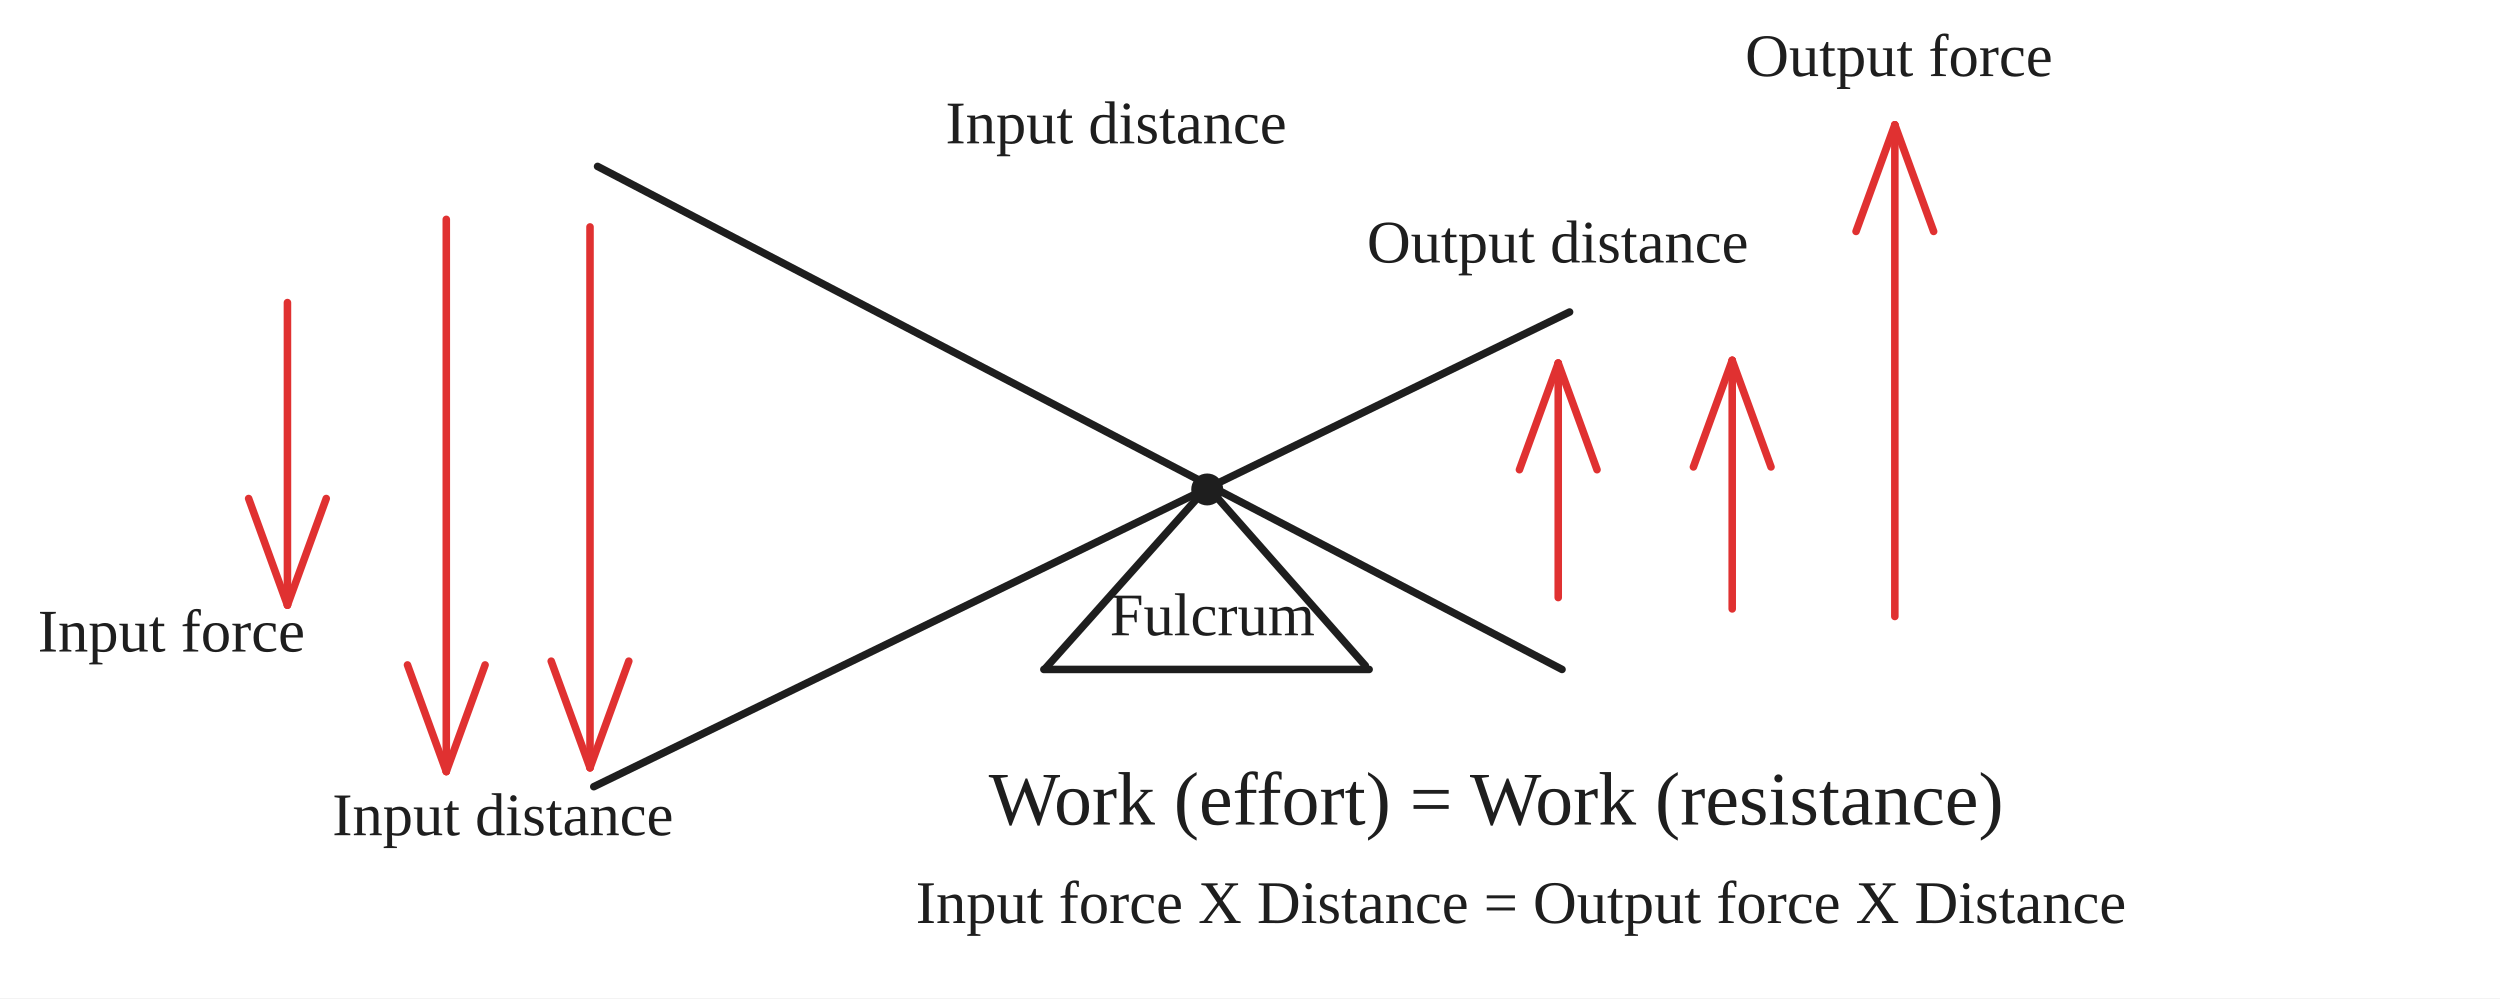
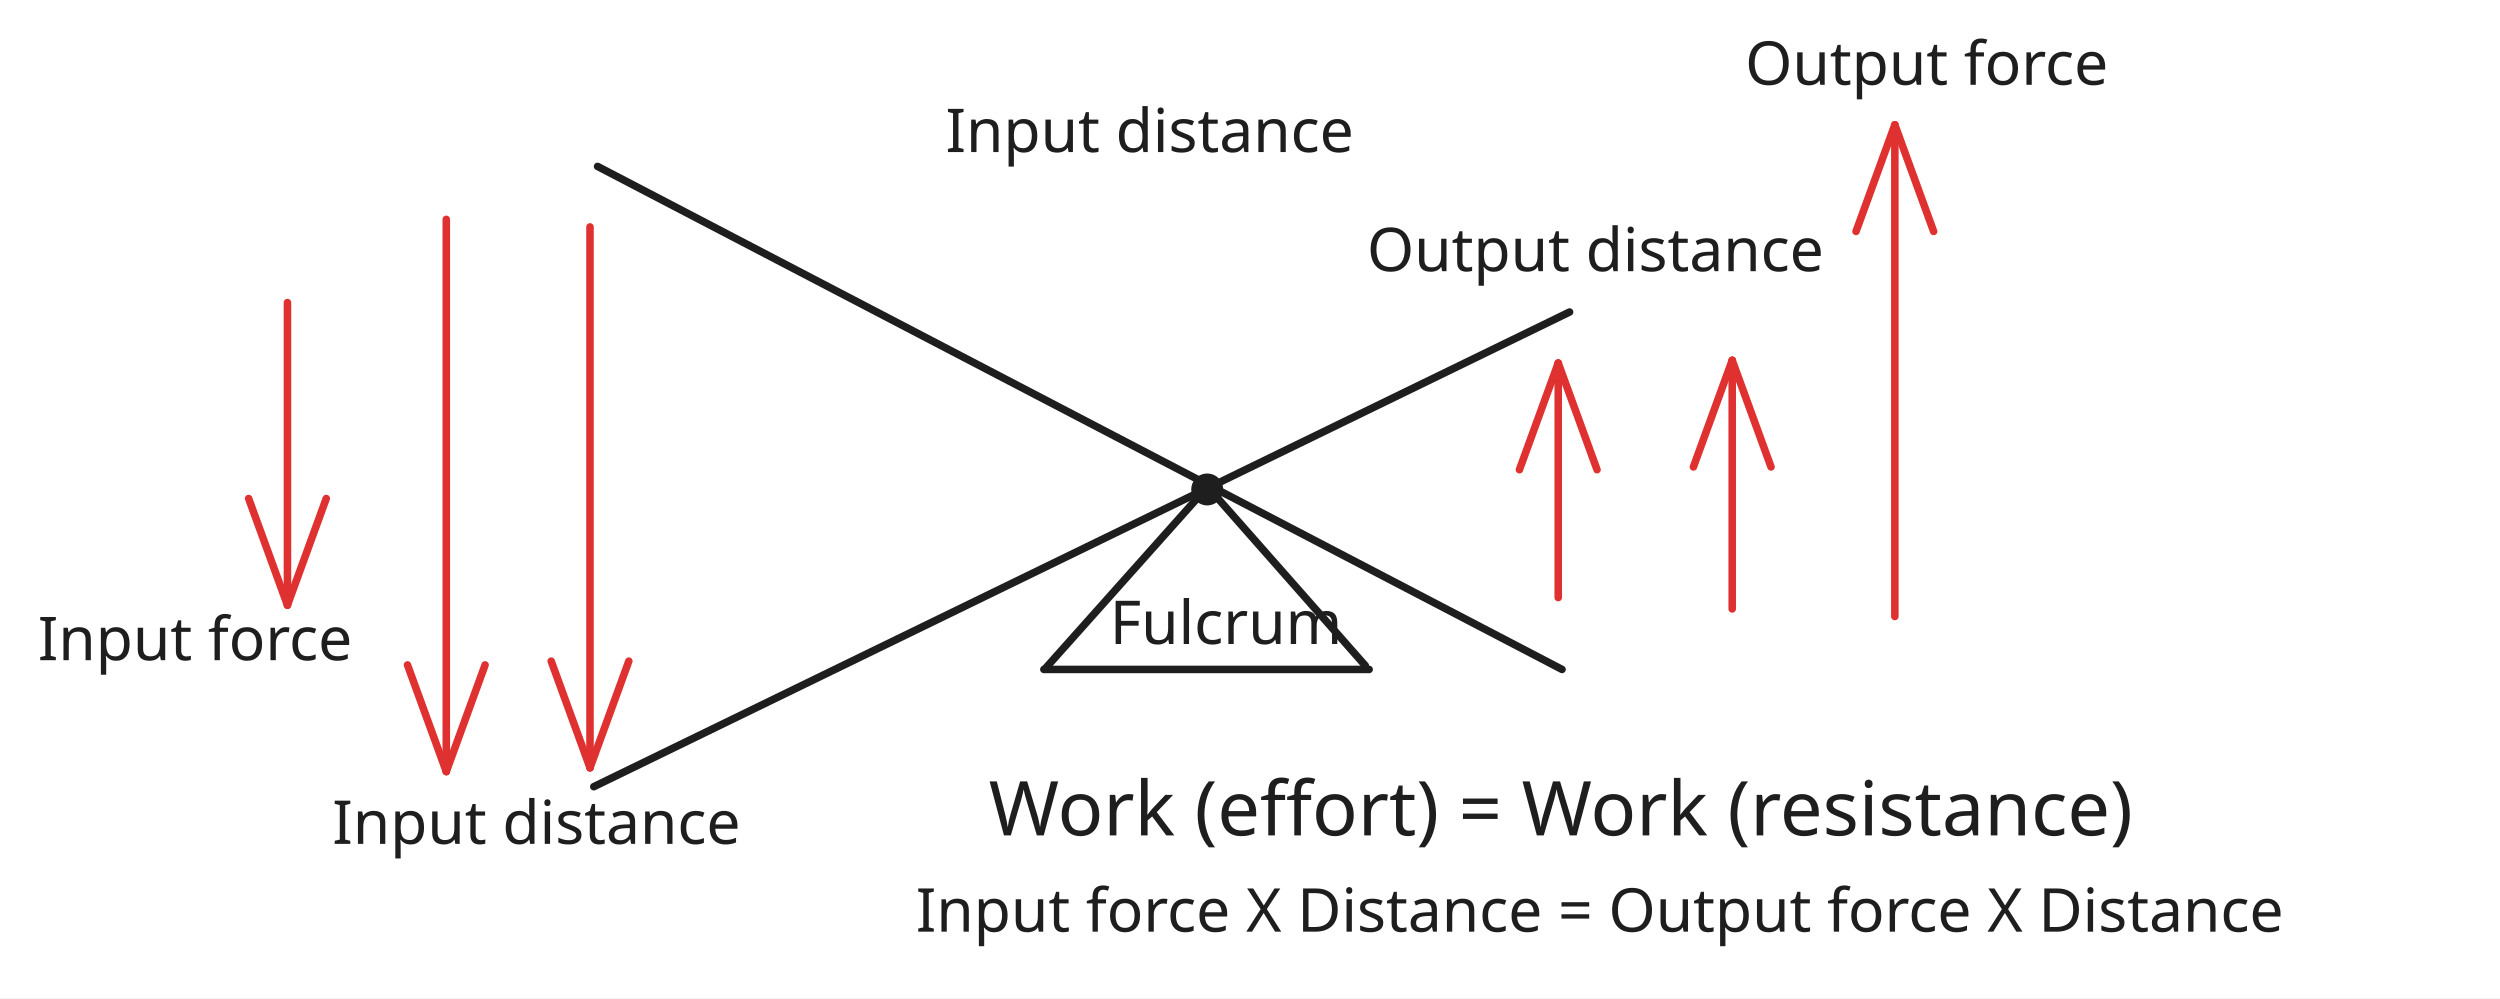
<svg xmlns="http://www.w3.org/2000/svg" version="1.1" viewBox="0 0 661.007 263.929" width="661.007" height="263.929">
  
-   eyJ2ZXJzaW9uIjoiMSIsImVuY29kaW5nIjoiYnN0cmluZyIsImNvbXByZXNzZWQiOnRydWUsImVuY29kZWQiOiJ4nO2caW/aylx1MDAxYcff91Og3DfnSMWdfTnS0VH2hOzQ0yxXR8hcdTAwMDFcdTAwMDMuxia2ycJRv/tcdTAwMWRcdTAwMWLCXGZmXHRJIHF660q0zFxmnvX3f57Z+u+nQmEtfug6a39cdTAwMTTWnPua7bn10L5b+5yE3zph5Fx1MDAwNr6KQun3KOiFtTRlK4670Vx1MDAxZl++dOyw7cRdz6451q1cdTAwMWL1bC+Ke3U3sGpB54tcdTAwMWI7neiv5PPY7jh/doNOPVx1MDAwZS2dSdGpu3FcdTAwMTBcdTAwMGXycjyn4/hxpN7+X/W9UPg3/TRKZ4dhMChYXHUwMDFhrFx1MDAwYkdRNvA48NNyMoaFhJLyUVx1MDAwMjfaUjnFTl3FNlRpXHUwMDFkXHUwMDFkk1x1MDAwNK1tt++qxc2tpnu1TkrFU3Dllu1cdTAwMWKdacP1vEr84KVcdTAwMDWKXHUwMDAyVVx1MDAwZlx1MDAxZFx1MDAxN8Vh0HbO3XrcemwxI3zWr8Kg12z5TpRUXHUwMDFjjEKDrl1z41x1MDAwN1x1MDAxNVx1MDAwNoFcdTAwMGW1/Wb6XHUwMDBlXHUwMDFkcq++YaN6yS9cdTAwMTCgmbw3XHUwMDAzTzWzyvs/XHUwMDBlwFx1MDAxMEOd+7VdazdVXHUwMDEx/PooTVx1MDAxY9p+1LVD1Vx1MDAxOTrd3bBWOueW4zZbsVxuXHUwMDEyOixy0naFXHUwMDAwUcFcdTAwMTCHulx1MDAxY0lcdTAwMWXd/Xrau//o1lxm1bjYT37i9zzPbFx1MDAxMr8+bJLHUaDHXHUwMDAxXHUwMDFhhvzQlUjSb1x1MDAxYuNH59Dr1u1BZ0OOJMSSXHUwMDAwgiBcdTAwMWXFe67fzmbvXHUwMDA1tfaU8Vx1MDAxMcV2XHUwMDE4b7h+3fWb2Z84fl3HXHUwMDE4RVx1MDAxZVx1MDAwZeq0imtcdTAwMDf9y+/OXHUwMDFl2NzsVL6fxL0qJr0tZ9TESXNcdTAwMDS1XjpcZixCXHUwMDA15lx1MDAxMFFApCSIXHUwMDExI1HT7iaNYEGCXHUwMDA05cNPXGLIRKt4dlx1MDAxNG9cdTAwMDadjlx1MDAxYqtcdTAwMDY4XHJcXD/Oljqt0XpCVcuxJ3pB1cmMy+LXTd6oaU1cdTAwMWX9r4JcdTAwMWUo6ZfRv//5/HRqYST/ZP49rNviwkBoNlBcdTAwMGJcdTAwMDMnXHUwMDEyXGKiR8JTwkBK0cX9+tfiVuUhYpvVSuXrxcZJzoVByjFhgFx1MDAwMmfyXqkwQMImlFx1MDAwMVFIhaBcdTAwMDDmUFx1MDAxOSCXkGh83lBcdTAwMTn2L1qn37YlXHRs+2jzovntqN7o16YpQ1FJXHUwMDAzV8VUTUgwwlx1MDAwMGA+qVxyzOKGODDGflx1MDAxZWlQQ2pZ2oDFLG2AXHUwMDAySs6JgHqQPiVcdTAwMGXB11x1MDAwN79/0qyxdrh5vn3esm/O8V2+xYHgca9cdTAwMDGKN/VcdTAwMWGgIb1DcZBcdTAwMWNTjJAhUr+04Vx1MDAxOdpcdTAwMDAsKFx1MDAwMFwikkvMXHUwMDA1ZIToXHUwMDBlXHUwMDFkSVx1MDAwM/+ZpVx1MDAwMS9LXHUwMDFh0ExpkFxcqOZFi3tccr3rYuX4yDu6ePi+XaOlms865SjfwsCkrl46nXhbr4FcdTAwMTk1XHUwMDFk6Fx1MDAwMuHKXHUwMDE3ZiSHsoBcdTAwMTElVPtYq5CF8Zd9VDiLXGbp9K+Dk8yEk1x1MDAwMlx1MDAwNJnqmcXpPGhcdTAwMTZvt1vr29f++d7ZXqPTq4P1Tr7p5Hjcp0eCZfJeLZ3U4lx1MDAxOChcdTAwMWZ+8Gn6XGZcdTAwMDNYXHUwMDExwFxmXHUwMDAxSXM49U/sXHUwMDFkelx1MDAxZiPu7p5CsVx1MDAxZfbDiFx1MDAxZmw0XHUwMDBlqqWad1x1MDAxMcxy8CWTXHUwMDE0XHUwMDBiIFx1MDAxMq9cdTAwMDNcdTAwMDPCjWRcdTAwMDMrXHUwMDBlqSVcdTAwMDWBiFxyPlx1MDAwNeQ/j1x1MDAxOS9OjLBlXHSHsUqWdfiBYIBjxPWgfUo5aNyhZ99KvHLMyt63q4veXHUwMDBlu8y7clxinddAOUQm79U6/HhynZBcbiAlYVBLWm7E4pdpLyxcYqzq2GdcIqpcdTAwMWHTmUao4WhmXHRVhp1xgqSW76c976urzr1ftfvt4/B6g5Xqm1x1MDAxZJRvQpmRXCIllJJM3ppQ6CR/Xk4oQVx1MDAxNuOJnWFSTVx1MDAwNSHSQ31ELOGWQEDhiYGaMFxurpdDXHUwMDFlbb1cdTAwMTSIYyy1sOZcdTAwMDZfXHUwMDA2XHUwMDA1MTyjj4bvWNxS2S3O7PjkmejyJZFNQDZQ215cdTAwMDCE4EIu7rVXjmWZROhwf79xXHSYqFx1MDAxZpL9XHUwMDA2yTfZNLNFh0E27+WRbVxm+1x1MDAxMcpTtuhcYmVYzatzyC6FXHUwMDFjSF3iX+w+PrpnM8lfxSabOaFGXHUwMDEwXHUwMDAySimBi7N5ebZLhVvtXHUwMDE2b5hAZ24sj1x1MDAwZVx1MDAwZnfzzSYj434xNjanlm519au1mWXWxCyacEFcdTAwMThgLIfbZFx1MDAxNFx1MDAwMYRWu4H+Meks6s5cdTAwMWR8Vf26JEQhnu1cdTAwMTkna/mQIb74XHUwMDExl8u75u6hI72rry2Ka9VytV89LeWbUZJZ9YJMWsB8Zi9Rv1x1MDAxNllkLGVcdTAwMTmTWWRJ89Gt/2hgIVEmVlx1MDAwMpzHhTBcYin5uHPb1SFs9HXyTPbysng29lx1MDAxMjM8c4ZcdTAwMDDkTCy+XHUwMDE01Vx1MDAwZeK4v9PtP/SPd4/cyyNxerBfzjfOTGpcdTAwMWZ1cGKNW7N3n19PsPZwNMGIWsTsW2OqPSRYMMLVJEjmcOOJKs1cdTAwMTdac35cdTAwMTH8+Fx1MDAxNI3OTp7Jbn4mwrFzXHUwMDFmT0OYz15NXHUwMDE2nFx1MDAxMI6QcfrpKYRxudY8vCu1ujdcdTAwMGbOibjYepD3bZBvhCnWvmn6XHUwMDBiiiyuXHUwMDBmJFx1MDAxMrw6i6ysl0U4lFxii2RcdTAwMDFjinlGk/NdLlx1MDAxOZSAyCV41GNcdTAwMTGLU0tcdTAwMDDm1NjOeVx1MDAwZbWNwI8rbj9cdTAwMWRebCx0x+64XtpcdTAwMDGj4HTIJidH/G4vLtRdhWYyMsfi1z236acmymmMj+/YrdneKDpcdTAwMGW6Oram8rOVSVx1MDAwYifbJ1xi3abr297XJ/JOLOLeSIMto/Ou7chJ7WVyNuhFSM6eyEI1XFxcdTAwMDRcdTAwMDNcdTAwMTQvvnw8f8cul0iqiaxlXHUwMDFlXG5cdTAwMWU/xlx1MDAwMVx1MDAwNbHQXHUwMDFiXHUwMDAxipR3jrBElC/KJ+NSXG7lLy9hOWo+niP51ya5sNhxgLExONheXHUwMDE5xfx4tCVzTLaE3Di7sGr4T3rx+9E/M/NV4j/bp1x1MDAxNlx1MDAxOFxixJCx//lcdTAwMTT9XHUwMDEw3Ncv7vhmd3fPP9lt7lx1MDAwNde8tpNv+vl8+jFcdTAwMWSfMM8+NfJq+lx1MDAwMbFcdTAwMDDDXHUwMDEyXHUwMDEzjFx1MDAxOFTCO8X7nmKglXGEiZV8P1x1MDAwMz1k9EVcdTAwMTPj1zDaXGLCd1x1MDAwMjST8yrpnL2CRanAOFlUXFyYzv5cdTAwMDZpRbulq1x1MDAxMJYuz1x1MDAxYVG1XHUwMDE1xr2DfNNJOVx1MDAxOaNTa9XgKFx1MDAwNrKMOGMzdtlwUmYxwCWlclx1MDAwMOeUbd9pbEqMqUBoXHTnND5cbps7Pa9cdTAwMTb2Om+L5USmqyRSzLw1iVx1MDAxMU3u6bDFiZx/tS2XRKpBNctcIlx1MDAwZZDk41fsVoakXHUwMDA0XHUwMDE2hTA5VZ6c9mOLmUtJgHKWXHUwMDE5XcLa1Mv95fl3ZcdcdTAwMDbhy/xl+qJd4FdMlt/BXHUwMDE0T814ldyjmdwjmJwmReRcdTAwMTmmeP7tlFxcgo+ZXHUwMDE4M7Zi3FNWlm78klxmz5TsfVx1MDAxN7JcdTAwMTCgXCK9wrxyWzyP/PmXYceGYZb8z/PeO/9cdTAwMWXd3PfmVFH+f5bfjPXuiT1qITlk0Lhy+eRcdTAwMTmvm+Mg2K1cdTAwMWXXydFG96bcb/19c+vnW1doZlx1MDAwMj7u4mNcZiz8Ji4+xthcdTAwMDJSclxmXHSheLqsTFx1MDAxYziBjEMkgHmM4H1cXHzj//J4XHUwMDE5oIZkPlx1MDAwMeh5XHUwMDEwtlx1MDAwYr85XHJle+PfXHUwMDBif1x1MDAxNlx1MDAwNt9DJ1x1MDAxYWLz+9sy+4ziLIaxeNm0YPbGXHUwMDE2pIRcdTAwMDJM4OKr6GX3ZufswHVv7+pb9Fv73D6H3mbOMUZ4huOfYkyFJU3IV3hCXHUwMDFiKD+FYZ7cXHUwMDA2WtA54Fx1MDAxNFNmblxmf1CGX+S2XHUwMDE3LlxuW0NUXHUwMDE0PeZcbpdcdTAwMTHzbr79M0u3XGZD7Xie242eedNcIlmIS3ryXHUwMDE5Ny2+i73Kyf7JQ1g6KVdv/y53rnnlNOeQS2ZJRpRcdTAwMWatJFxyKVx1MDAwZnxcZnJEoVx1MDAwNSVcdTAwMDTJfXqOXmeqJ9I84s0sQoRcdTAwMTDJXHI3XG6ZxFNObc9O8mi1JaaqhMy4WpWbIypKuVx1MDAxMHvOet1gLH9cdTAwMWG68Gt2t1uJ1StHRVNVc+tDgdCvWbt1nbuNKe3eSJ9kgpCWP1x1MDAxOYZOWs9cdTAwMWaffvxcdTAwMGZnyVx1MDAwNaQifQ==
+   eyJ2ZXJzaW9uIjoiMSIsImVuY29kaW5nIjoiYnN0cmluZyIsImNvbXByZXNzZWQiOnRydWUsImVuY29kZWQiOiJ4nO1baW/iyFx1MDAxNv3ev1x1MDAwMuV9eSNccu7al5FGT1x0WclcdTAwMGU9neVphFx1MDAxYzDgxtjENllcdTAwMTj1f39lQyjb4Fx1MDAwNFx1MDAxMkjc/dot0aGqcG33nHuq6tY/n0qljfBxYG38UdqwXHUwMDFlmqZjt3zzfuP3KP3O8lx1MDAwM9tzVVx1MDAxNoq/XHUwMDA33tBvxiW7YThcYv74/Llv+j0rXHUwMDFjOGbTMu7sYGg6QThs2Z7R9Pqf7dDqXHUwMDA3/4k+T8y+9efA67dC39CVlK2WXHUwMDFkev64Lsux+pZcdTAwMWJcdTAwMDbq7f9V30ulf+LPROtM3/fGXHKLk3XjKMomnnhu3E7GsJBQUj4tYFx1MDAwN9uqptBqqdy2aq2lc6KkjZ3efaNcXNnu2NebpFo+XHUwMDAz13bNvNWVtm3HqYePTtygwFP90HlB6Hs968Juhd2nXHUwMDExS6Tn/cr3hp2ua1x1MDAwNVHHwTTVXHUwMDFimE07fFRpXHUwMDEw6FTT7cTv0ClcdTAwMGbqXHUwMDFiTnQv+lx1MDAwNVx1MDAwMjRTd8Vz1DCruv9lXHUwMDAxXGYx1LXfmM1eRzXBbU3LhL7pXHUwMDA2XHUwMDAz01eTocvdT3qla+5adqdcdTAwMWKqJKHTXHUwMDAyK1x1MDAxZVdcYlx1MDAxMFx1MDAxNVxmcajbXHUwMDEx1TE4aMWz+7dcdTAwMWVNX9nFQfRcdTAwMTN36DjJIXFbkyF5slx1MDAwMm1cdTAwMDdokvJdd1wiKr+TsFx1MDAxZl3DcNAyx5NccjmSXHUwMDEwS1x1MDAwMlxignia79huL1u94zV7c+wjXGJNP9yy3ZbtdrI/sdyWzkk0eWLUcVx1MDAxNzdcdTAwMGVHV9+sfVCp9OvfTsNhXHUwMDAzk+G2NVx1MDAxZOJoOLzmMDZcdTAwMDODUIE5RFx1MDAxNFx1MDAxMClcdGIkUahjXHUwMDBlokEwIEGC8sknXHUwMDA0ZGZUXHUwMDFjM1xiK16/b4dqXHUwMDAwzjzbXHKzrY57tFx1MDAxOaGqa5kzs6D6lMzLwm9cdTAwMTC9UaM1evRfJW0o8Zfp33///nJpkSj+Kfn/pG+LXHUwMDEzXHUwMDAzodlETVxmnEggiLaEl4iBVIPLh80v5e36Y8AqjXr9y+XWacGJQcpcdTAwMTQxQIEzda+VXHUwMDE4IGEzzIAopEJQXHUwMDAwXHUwMDBiyFxmkEtINHzekVx1MDAxOVx1MDAwZS67Z193JPFM87hy2fl63GqPmvOYoayogatmqiEkXHUwMDE4YVx1MDAwMDCf5Vx1MDAwNmbwXHUwMDA0OTDGflx1MDAxZWpQJrUqbsBcIo9cdTAwMWKggJJzXCKgNtKXyMH78uiOTjtN1vMrXHUwMDE3O1x1MDAxN13z9lx1MDAwMt9cdTAwMTebXHUwMDFjXGJOq1x1MDAwNijeVTXAXHUwMDA09U7IQXJMMUJcdJL6xVxyS3BcdTAwMDMwoFx1MDAwMIhILjFcdTAwMTeQXHUwMDExoid0Slxy/GemXHUwMDA2vCpqQLnUILlQw4tcdTAwMTZXXHLDm3L95Ng5vnz8ttOk1abL+rWg2MTApO5evJx4X9XAXHUwMDEyPVx1MDAxZPNcdTAwMDLhSlx1MDAwYjNSQFrAiFx1MDAxMqo11jpoIf2yXHUwMDFmXHUwMDE1nGWGdPm3gZPkgpNcdTAwMDJcdTAwMDSZmpnF0XnYKd/tdDd3btyL/fP9dn/YXHUwMDAym/1io5PjtKZHgmXqXi86qcExUFx1MDAxYX78mdRcZmOwXCKAXHUwMDE5XHUwMDAyklx1MDAxNnDpXHUwMDFm+Tv0MU7c3juDYtNcdTAwMWb5XHUwMDAxP9xqXHUwMDFmNqpN59LLXHUwMDEz+JJJilx1MDAwNVx1MDAxMJHqwIDwRLGxXHUwMDE3h9SQgkDExp9cdTAwMDLyn8eNl2csbFXEkdgly1xufiBcdTAwMTjgXHUwMDE4cW20LzFcdTAwMDdccvv0/GuV109Yzfl6fTncZVdFZ1x1MDAwZaHrXHUwMDFhM4fI1L1ewY9n91x0qVx1MDAwMFJcdTAwMTJcdTAwMDY1pVx1MDAxNYYsfrn20oKAVVx1MDAxM7skRNVgWvNcdTAwMTCaXHUwMDEwmlmEKsfOOEFS0/fLyvv6uv/gNsxR78S/2WLVVqWPio1QlihcdTAwMTEjlJJM3Vx1MDAxYaHQiv69XHUwMDFloVx1MDAwNFx1MDAxOYxHfoZJtVx1MDAxNIRIm/pcdTAwMTSxhFx1MDAxYlx1MDAwMlx1MDAwMVx1MDAwNU9cZtSCUXC9XHUwMDFk8uTrpUBcdTAwMWNjqYm1MPBlUJCEMvrR4JvKWyl2y7lcdTAwMTNcdTAwMWY9M1O+XCJkXHUwMDEzkE3Uvlx1MDAxN1x1MDAwMCG4kIur9vqJrJFcdTAwMDBcdTAwMWRcdTAwMWRcdTAwMWO0r1x1MDAwMFx1MDAxM60jctAmxUY2zVx1MDAxY9FhkK17dchOmP1cdTAwMTTKc47oXGJlWK2rXHUwMDBiiF1cbjmQusW/sPv06JnNXHUwMDE0f1x1MDAxMzZZ7oJcdTAwMWFBXGIopVx1MDAwNC6OzavzPSrsxqB8y1x1MDAwNDq3Q3l8dLRXbGwyktbFOHE4tXKvq1+t3SwzZlbRhFx1MDAwYsJcdTAwMDBjXHUwMDA1PCajXGIgtN5cdTAwMDP0XHUwMDFmXHUwMDEznWU9ueOval5XXHUwMDA0UYjzlXG0l1x1MDAwZlx1MDAxOeKLh7hcXN139o4s6Vxcf+lS3GzUXHUwMDFho8ZZtdhcdTAwMTglmV0vyKRcdTAwMDGST/5cdTAwMTb1WyGLXHUwMDEyW1mJxSwyZPLRo//kYCFRLlZcdTAwMDJcXMSNMFxiKflx17brg3BirqNndpZXhefEWWJcdTAwMDbPnCFcdTAwMDA5XHUwMDEzi29F9bwwXHUwMDFj7Vx1MDAwZUaPo5O9Y/vqWJxcdTAwMWRcdTAwMWXUilxyZya1Rlx1MDAxZEescSP/9PntXGLWXG5HI1x1MDAxOFGDJOc2sdSeIFgwwtVcIkhcdTAwMTbw4Ikqzlx1MDAxN5pzfiH46SknJjt6Zqd5SVxih9ZDOFx1MDAwZsI8VzVcdTAwMTNcbpFyx2xxh4xrzc7RfbU7uH20TsXl9qN86IFiI5hiLU3jX1BkcFx1MDAxZI9I8PpcdTAwMWOycl5cdTAwMDbhUFwiLKL9izneXHUwMDE5zS53uWRQXHUwMDAyXCJXIKhTXHUwMDE5XHUwMDBigpZApJZcdTAwMTVK0UttNkuAtu25Yd1cdTAwMWXFeo+lUnfNvu3EXHUwMDEzME2OLTZcblx1MDAxY3FcdTAwMDfDsNSyXHUwMDE1MiPDTOVvOnbHjT2U1U6bd2g3TWeaXHUwMDFkelx1MDAwM53bVPWZyqP5s+Pj+XbHdk3ny1x1MDAwYnVHXHUwMDBlcX9KwUZi8m7MwIrdZVx1MDAxNFx1MDAxYfQqRDKZTZxqZIJZZCxk8YCu51x1MDAwZuxcblx0SbWONZIxwekoXHUwMDBlKIiB3lx0oEiJc4QlonxRfDIupVByeVx1MDAwNbtRz8Nzyv7aI5dcdTAwMTaLXHUwMDA2SNng+HRlmvP9yZVcdTAwMTRcdTAwMDb8p8Pw49CfW/k64Vx1MDAwZnNjvaHkXHUwMDEyUEHF4ttYXHUwMDEwPLQu73llsLfvnu519r1cdTAwMWLe3C02/Pnz8Mc0vWDOj1x1MDAxYXkz/Fx1MDAwMTFcdTAwMDDDXHUwMDEyXHUwMDEzjFx1MDAxOFRcdTAwMDJ6jvqe46ExV7pJQvLhXHUwMDFl+lVcdTAwMGLjt4C07flcdTAwMWaE0EzN64Qnzl3xKivhXFzwJTaZR1ukXHUwMDFi7FWvfVi9Om9cdTAwMDeNrlx1MDAxZlx1MDAwZVx1MDAwZouNTspJXG6dejTGoVx1MDAxOMhI5CVcdTAwMGVjV1xyTspcZlx1MDAwNrikVI7BOefYd1x1MDAxZTYlxlQgtII4jbdgk4NXnVxuvVxum7tDp+lcdTAwMGb771x1MDAwYsuZSteJyPxoXHUwMDBixriITlx1MDAxZpZcYqR89mpbIVx1MDAxMal8TZ5HXHUwMDFjQ5Knr9itXHKSXHUwMDEyXHUwMDE4XHUwMDE0wiiqPIr2Y4u5S0mAUsuMrmBv6vWC+fm7sikjfJVgfk+8j1esXHUwMDFm4IrnVrxO3KNcXNwjzimWQi6+c/X85ZRC4lx1MDAxZTOR8rVcIi2UlaNL35HhmZZ97EZcdTAwMTZSXHUwMDBimfhcdTAwMDbz2l3xc8B//i5sylxus8D//bn3Pn+N7tn3XHUwMDE2lFD+f7bfSH54tbJtrNaBS+iJ+u2J5+01TlrkeGtwW1x1MDAxYnX/ur1zi80rNLP+Tit8jIGB30XhY4xcciAlx5BcdTAwMTCK59PKTLxcdGRcdTAwMWNcIlx1MDAwMZJRXHUwMDA0XHUwMDFmpPBh0lhfXHUwMDAx0Fx1MDAwNGW+XHUwMDAw0Fx1MDAwYs/vlf5ttZXrXHJ/K/1ZXHUwMDFhf/etYFx1MDAwMpvf3lx1MDAxN7NLNGcxXHUwMDE4i9etXG5yz7W4XHUwMDEwWFx1MDAwMrb4wXTNvt09P7Ttu/vWNv3auzAvoFMpOIhcdTAwMTHOUf0xiKkwZFx1MDAxMuJrXGbPXHUwMDA2SqUwzKOrQFx1MDAwYkpcdTAwMDOl3ShLnlxuf1x1MDAxMIJR0k7fS7OXLkvbXHUwMDEzoCjsJLe3XHUwMDEyOVx1MDAxZibsl2zdKty05Tj2IFjymkVcdTAwMTTaXHUwMDE3XHUwMDA1XHUwMDE4LHHN4pvYr59cdTAwMWWcPvrV01rj7q9a/4bXz1xuXHUwMDBlcslcZsmIUtGUUKT0d1xu5IhCXHUwMDAzSlxiosv0XHUwMDFjvc1Rz5R5gjczXGJcdTAwMTFCRNfbKGRcdTAwMTLPXHTZzi/y5LMlpqqFLHGvqjDxKYq5XHUwMDEwW2YjfWzLnyZcdTAwMDJ+w1x1MDAxY1xm6qF65bRpqmt2a0JcdTAwMTD6NVx1MDAxYne2db81Z9zb8Vx1MDAxMy1cdTAwMGbi9kdmaMX9/P7p+/9cdTAwMDCXr1x1MDAwNLMifQ==
  <defs>
    <style class="style-fonts">
      @font-face {
-         font-family: "Virgil 3 YOFF 3 YOFF 3 YOFF 3 YOFF 3 YOFF 3 YOFF 3 YOFF 3 YOFF";
-         src: url("https://file%2B.vscode-resource.vscode-cdn.net/c%3A/Users/ajani/.vscode/extensions/pomdtr.excalidraw-editor-3.7.4/public//dist/excalidraw-assets/Virgil 3 YOFF 3 YOFF 3 YOFF 3 YOFF 3 YOFF 3 YOFF 3 YOFF 3 YOFF.woff2");
+         font-family: "Virgil";
+         src: url("https://file%2B.vscode-resource.vscode-cdn.net/Users/ishikasaha/.vscode/extensions/pomdtr.excalidraw-editor-3.7.4/public//dist/excalidraw-assets/Virgil.woff2");
      }
      @font-face {
        font-family: "Cascadia";
-         src: url("https://file%2B.vscode-resource.vscode-cdn.net/c%3A/Users/ajani/.vscode/extensions/pomdtr.excalidraw-editor-3.7.4/public//dist/excalidraw-assets/Cascadia.woff2");
+         src: url("https://file%2B.vscode-resource.vscode-cdn.net/Users/ishikasaha/.vscode/extensions/pomdtr.excalidraw-editor-3.7.4/public//dist/excalidraw-assets/Cascadia.woff2");
      }
      @font-face {
        font-family: "Assistant";
-         src: url("https://file%2B.vscode-resource.vscode-cdn.net/c%3A/Users/ajani/.vscode/extensions/pomdtr.excalidraw-editor-3.7.4/public//dist/excalidraw-assets/Assistant-Regular.woff2");
+         src: url("https://file%2B.vscode-resource.vscode-cdn.net/Users/ishikasaha/.vscode/extensions/pomdtr.excalidraw-editor-3.7.4/public//dist/excalidraw-assets/Assistant-Regular.woff2");
      }
    </style>
  </defs>
  <rect x="0" y="0" width="661.007" height="263.929" fill="#ffffff" />
  <g stroke-linecap="round">
    <g transform="translate(76 80) rotate(0 0 40)">
      <path d="M0 0 C0 13.33, 0 66.67, 0 80 M0 0 C0 13.33, 0 66.67, 0 80" stroke="#e03131" stroke-width="2" fill="none" />
    </g>
    <g transform="translate(76 80) rotate(0 0 40)">
      <path d="M-10.26 51.81 C-7.64 59.01, -5.02 66.2, 0 80 M-10.26 51.81 C-6.8 61.3, -3.35 70.8, 0 80" stroke="#e03131" stroke-width="2" fill="none" />
    </g>
    <g transform="translate(76 80) rotate(0 0 40)">
      <path d="M10.26 51.81 C7.64 59.01, 5.02 66.2, 0 80 M10.26 51.81 C6.8 61.3, 3.35 70.8, 0 80" stroke="#e03131" stroke-width="2" fill="none" />
    </g>
  </g>
  <mask />
  <g stroke-linecap="round">
    <g transform="translate(118 58) rotate(0 0 73)">
      <path d="M0 0 C0 24.33, 0 121.67, 0 146 M0 0 C0 24.33, 0 121.67, 0 146" stroke="#e03131" stroke-width="2" fill="none" />
    </g>
    <g transform="translate(118 58) rotate(0 0 73)">
      <path d="M-10.26 117.81 C-7.95 124.16, -5.64 130.51, 0 146 M-10.26 117.81 C-7.81 124.54, -5.36 131.27, 0 146" stroke="#e03131" stroke-width="2" fill="none" />
    </g>
    <g transform="translate(118 58) rotate(0 0 73)">
      <path d="M10.26 117.81 C7.95 124.16, 5.64 130.51, 0 146 M10.26 117.81 C7.81 124.54, 5.36 131.27, 0 146" stroke="#e03131" stroke-width="2" fill="none" />
    </g>
  </g>
  <mask />
  <g stroke-linecap="round">
    <g transform="translate(156 60) rotate(0 0 71.5)">
      <path d="M0 0 C0 23.83, 0 119.17, 0 143 M0 0 C0 23.83, 0 119.17, 0 143" stroke="#e03131" stroke-width="2" fill="none" />
    </g>
    <g transform="translate(156 60) rotate(0 0 71.5)">
      <path d="M-10.26 114.81 C-6.16 126.06, -2.07 137.32, 0 143 M-10.26 114.81 C-7.75 121.7, -5.24 128.6, 0 143" stroke="#e03131" stroke-width="2" fill="none" />
    </g>
    <g transform="translate(156 60) rotate(0 0 71.5)">
      <path d="M10.26 114.81 C6.16 126.06, 2.07 137.32, 0 143 M10.26 114.81 C7.75 121.7, 5.24 128.6, 0 143" stroke="#e03131" stroke-width="2" fill="none" />
    </g>
  </g>
  <mask />
  <g stroke-linecap="round">
    <g transform="translate(412 158) rotate(0 0 -31)">
      <path d="M0 0 C0 -10.33, 0 -51.67, 0 -62 M0 0 C0 -10.33, 0 -51.67, 0 -62" stroke="#e03131" stroke-width="2" fill="none" />
    </g>
    <g transform="translate(412 158) rotate(0 0 -31)">
      <path d="M10.26 -33.81 C6.53 -44.05, 2.8 -54.3, 0 -62 M10.26 -33.81 C6.68 -43.66, 3.09 -53.51, 0 -62" stroke="#e03131" stroke-width="2" fill="none" />
    </g>
    <g transform="translate(412 158) rotate(0 0 -31)">
      <path d="M-10.26 -33.81 C-6.53 -44.05, -2.8 -54.3, 0 -62 M-10.26 -33.81 C-6.68 -43.66, -3.09 -53.51, 0 -62" stroke="#e03131" stroke-width="2" fill="none" />
    </g>
  </g>
  <mask />
  <g stroke-linecap="round">
    <g transform="translate(458 161) rotate(0 0 -32.86508)">
      <path d="M0 0 C0 -10.96, 0 -54.78, 0 -65.73 M0 0 C0 -10.96, 0 -54.78, 0 -65.73" stroke="#e03131" stroke-width="2" fill="none" />
    </g>
    <g transform="translate(458 161) rotate(0 0 -32.86508)">
      <path d="M10.26 -37.54 C6.2 -48.7, 2.14 -59.85, 0 -65.73 M10.26 -37.54 C6.5 -47.87, 2.74 -58.2, 0 -65.73" stroke="#e03131" stroke-width="2" fill="none" />
    </g>
    <g transform="translate(458 161) rotate(0 0 -32.86508)">
      <path d="M-10.26 -37.54 C-6.2 -48.7, -2.14 -59.85, 0 -65.73 M-10.26 -37.54 C-6.5 -47.87, -2.74 -58.2, 0 -65.73" stroke="#e03131" stroke-width="2" fill="none" />
    </g>
  </g>
  <mask />
  <g stroke-linecap="round">
    <g transform="translate(501 163) rotate(0 0 -65)">
      <path d="M0 0 C0 -21.67, 0 -108.33, 0 -130 M0 0 C0 -21.67, 0 -108.33, 0 -130" stroke="#e03131" stroke-width="2" fill="none" />
    </g>
    <g transform="translate(501 163) rotate(0 0 -65)">
      <path d="M10.26 -101.81 C7.19 -110.24, 4.12 -118.68, 0 -130 M10.26 -101.81 C7.34 -109.83, 4.42 -117.86, 0 -130" stroke="#e03131" stroke-width="2" fill="none" />
    </g>
    <g transform="translate(501 163) rotate(0 0 -65)">
      <path d="M-10.26 -101.81 C-7.19 -110.24, -4.12 -118.68, 0 -130 M-10.26 -101.81 C-7.34 -109.83, -4.42 -117.86, 0 -130" stroke="#e03131" stroke-width="2" fill="none" />
    </g>
  </g>
  <mask />
  <g stroke-linecap="round">
    <g transform="translate(319 129) rotate(0 -21.33977 23.91023)">
      <path d="M0 0 C-7.11 7.97, -35.57 39.85, -42.68 47.82 M0 0 C-7.11 7.97, -35.57 39.85, -42.68 47.82" stroke="#1e1e1e" stroke-width="2" fill="none" />
    </g>
  </g>
  <mask />
  <g stroke-linecap="round">
    <g transform="translate(276 177) rotate(0 43 0)">
      <path d="M0 0 C14.33 0, 71.67 0, 86 0 M0 0 C14.33 0, 71.67 0, 86 0" stroke="#1e1e1e" stroke-width="2" fill="none" />
    </g>
  </g>
  <mask />
  <g stroke-linecap="round">
    <g transform="translate(361 176) rotate(0 -20.5 -23.25)">
      <path d="M0 0 C-6.83 -7.75, -34.17 -38.75, -41 -46.5 M0 0 C-6.83 -7.75, -34.17 -38.75, -41 -46.5" stroke="#1e1e1e" stroke-width="2" fill="none" />
    </g>
  </g>
  <mask />
  <g stroke-linecap="round">
    <g transform="translate(158 44) rotate(0 127.5 66.5)">
      <path d="M0 0 C42.5 22.17, 212.5 110.83, 255 133 M0 0 C42.5 22.17, 212.5 110.83, 255 133" stroke="#1e1e1e" stroke-width="2" fill="none" />
    </g>
  </g>
  <mask />
  <g stroke-linecap="round">
    <g transform="translate(415 82.5) rotate(0 -129 62.75)">
      <path d="M0 0 C-43 20.92, -215 104.58, -258 125.5 M0 0 C-43 20.92, -215 104.58, -258 125.5" stroke="#1e1e1e" stroke-width="2" fill="none" />
    </g>
  </g>
  <mask />
  <g transform="translate(250 27.78571) rotate(0 57.73596 10)">
-     <text x="0" y="0" font-family="Virgil 3 YOFF 3 YOFF 3 YOFF 3 YOFF 3 YOFF 3 YOFF 3 YOFF 3 YOFF, Segoe UI Emoji" font-size="16px" fill="#1e1e1e" text-anchor="start" style="white-space: pre;" direction="ltr" dominant-baseline="text-before-edge">Input distance</text>
+     <text x="0" y="0" font-family="Virgil, Segoe UI Emoji" font-size="16px" fill="#1e1e1e" text-anchor="start" style="white-space: pre;" direction="ltr" dominant-baseline="text-before-edge">Input distance</text>
  </g>
  <g transform="translate(361.4286 59.28571) rotate(0 64.51196 10)">
-     <text x="0" y="0" font-family="Virgil 3 YOFF 3 YOFF 3 YOFF 3 YOFF 3 YOFF 3 YOFF 3 YOFF 3 YOFF, Segoe UI Emoji" font-size="16px" fill="#1e1e1e" text-anchor="start" style="white-space: pre;" direction="ltr" dominant-baseline="text-before-edge">Output distance</text>
+     <text x="0" y="0" font-family="Virgil, Segoe UI Emoji" font-size="16px" fill="#1e1e1e" text-anchor="start" style="white-space: pre;" direction="ltr" dominant-baseline="text-before-edge">Output distance</text>
  </g>
  <g transform="translate(461.4286 10) rotate(0 52.03197 10)">
-     <text x="0" y="0" font-family="Virgil 3 YOFF 3 YOFF 3 YOFF 3 YOFF 3 YOFF 3 YOFF 3 YOFF 3 YOFF, Segoe UI Emoji" font-size="16px" fill="#1e1e1e" text-anchor="start" style="white-space: pre;" direction="ltr" dominant-baseline="text-before-edge">Output force</text>
+     <text x="0" y="0" font-family="Virgil, Segoe UI Emoji" font-size="16px" fill="#1e1e1e" text-anchor="start" style="white-space: pre;" direction="ltr" dominant-baseline="text-before-edge">Output force</text>
  </g>
  <g transform="translate(293.4286 157.8571) rotate(0 28.30398 10)">
-     <text x="0" y="0" font-family="Virgil 3 YOFF 3 YOFF 3 YOFF 3 YOFF 3 YOFF 3 YOFF 3 YOFF 3 YOFF, Segoe UI Emoji" font-size="16px" fill="#1e1e1e" text-anchor="start" style="white-space: pre;" direction="ltr" dominant-baseline="text-before-edge">Fulcrum</text>
+     <text x="0" y="0" font-family="Virgil, Segoe UI Emoji" font-size="16px" fill="#1e1e1e" text-anchor="start" style="white-space: pre;" direction="ltr" dominant-baseline="text-before-edge">Fulcrum</text>
  </g>
  <g transform="translate(10 162.1429) rotate(0 45.25597 10)">
-     <text x="0" y="0" font-family="Virgil 3 YOFF 3 YOFF 3 YOFF 3 YOFF 3 YOFF 3 YOFF 3 YOFF 3 YOFF, Segoe UI Emoji" font-size="16px" fill="#1e1e1e" text-anchor="start" style="white-space: pre;" direction="ltr" dominant-baseline="text-before-edge">Input force</text>
+     <text x="0" y="0" font-family="Virgil, Segoe UI Emoji" font-size="16px" fill="#1e1e1e" text-anchor="start" style="white-space: pre;" direction="ltr" dominant-baseline="text-before-edge">Input force</text>
  </g>
  <g transform="translate(87.85714 210.7143) rotate(0 57.73596 10)">
-     <text x="0" y="0" font-family="Virgil 3 YOFF 3 YOFF 3 YOFF 3 YOFF 3 YOFF 3 YOFF 3 YOFF 3 YOFF, Segoe UI Emoji" font-size="16px" fill="#1e1e1e" text-anchor="start" style="white-space: pre;" direction="ltr" dominant-baseline="text-before-edge">Input distance</text>
+     <text x="0" y="0" font-family="Virgil, Segoe UI Emoji" font-size="16px" fill="#1e1e1e" text-anchor="start" style="white-space: pre;" direction="ltr" dominant-baseline="text-before-edge">Input distance</text>
  </g>
  <g transform="translate(261.4286 205.3571) rotate(0 166.5499 12.5)">
-     <text x="0" y="0" font-family="Virgil 3 YOFF 3 YOFF 3 YOFF 3 YOFF 3 YOFF 3 YOFF 3 YOFF 3 YOFF, Segoe UI Emoji" font-size="20px" fill="#1e1e1e" text-anchor="start" style="white-space: pre;" direction="ltr" dominant-baseline="text-before-edge">Work (effort) = Work (resistance)</text>
+     <text x="0" y="0" font-family="Virgil, Segoe UI Emoji" font-size="20px" fill="#1e1e1e" text-anchor="start" style="white-space: pre;" direction="ltr" dominant-baseline="text-before-edge">Work (effort) = Work (resistance)</text>
  </g>
  <g transform="translate(242.1429 233.9286) rotate(0 204.4319 10)">
-     <text x="0" y="0" font-family="Virgil 3 YOFF 3 YOFF 3 YOFF 3 YOFF 3 YOFF 3 YOFF 3 YOFF 3 YOFF, Segoe UI Emoji" font-size="16px" fill="#1e1e1e" text-anchor="start" style="white-space: pre;" direction="ltr" dominant-baseline="text-before-edge">Input force X Distance = Output force X Distance</text>
+     <text x="0" y="0" font-family="Virgil, Segoe UI Emoji" font-size="16px" fill="#1e1e1e" text-anchor="start" style="white-space: pre;" direction="ltr" dominant-baseline="text-before-edge">Input force X Distance = Output force X Distance</text>
  </g>
  <g stroke-linecap="round" transform="translate(315.9644 126.191) rotate(0 3.224443 3.224443)">
    <path d="M6.45 3.22 C6.45 3.41, 6.43 3.6, 6.4 3.78 C6.37 3.97, 6.32 4.15, 6.25 4.33 C6.19 4.5, 6.11 4.68, 6.02 4.84 C5.92 5, 5.81 5.15, 5.69 5.3 C5.57 5.44, 5.44 5.57, 5.3 5.69 C5.15 5.81, 5 5.92, 4.84 6.02 C4.68 6.11, 4.5 6.19, 4.33 6.25 C4.15 6.32, 3.97 6.37, 3.78 6.4 C3.6 6.43, 3.41 6.45, 3.22 6.45 C3.04 6.45, 2.85 6.43, 2.66 6.4 C2.48 6.37, 2.3 6.32, 2.12 6.25 C1.95 6.19, 1.77 6.11, 1.61 6.02 C1.45 5.92, 1.29 5.81, 1.15 5.69 C1.01 5.57, 0.87 5.44, 0.75 5.3 C0.63 5.15, 0.53 5, 0.43 4.84 C0.34 4.68, 0.26 4.5, 0.19 4.33 C0.13 4.15, 0.08 3.97, 0.05 3.78 C0.02 3.6, 0 3.41, 0 3.22 C0 3.04, 0.02 2.85, 0.05 2.66 C0.08 2.48, 0.13 2.3, 0.19 2.12 C0.26 1.95, 0.34 1.77, 0.43 1.61 C0.53 1.45, 0.63 1.29, 0.75 1.15 C0.87 1.01, 1.01 0.87, 1.15 0.75 C1.29 0.63, 1.45 0.53, 1.61 0.43 C1.77 0.34, 1.95 0.26, 2.12 0.19 C2.3 0.13, 2.48 0.08, 2.66 0.05 C2.85 0.02, 3.04 0, 3.22 0 C3.41 0, 3.6 0.02, 3.78 0.05 C3.97 0.08, 4.15 0.13, 4.33 0.19 C4.5 0.26, 4.68 0.34, 4.84 0.43 C5 0.53, 5.15 0.63, 5.3 0.75 C5.44 0.87, 5.57 1.01, 5.69 1.15 C5.81 1.29, 5.92 1.45, 6.02 1.61 C6.11 1.77, 6.19 1.95, 6.25 2.12 C6.32 2.3, 6.37 2.48, 6.4 2.66 C6.43 2.85, 6.44 3.13, 6.45 3.22 C6.46 3.32, 6.46 3.13, 6.45 3.22" stroke="none" stroke-width="0" fill="#1e1e1e" />
    <path d="M6.45 3.22 C6.45 3.41, 6.43 3.6, 6.4 3.78 C6.37 3.97, 6.32 4.15, 6.25 4.33 C6.19 4.5, 6.11 4.68, 6.02 4.84 C5.92 5, 5.81 5.15, 5.69 5.3 C5.57 5.44, 5.44 5.57, 5.3 5.69 C5.15 5.81, 5 5.92, 4.84 6.02 C4.68 6.11, 4.5 6.19, 4.33 6.25 C4.15 6.32, 3.97 6.37, 3.78 6.4 C3.6 6.43, 3.41 6.45, 3.22 6.45 C3.04 6.45, 2.85 6.43, 2.66 6.4 C2.48 6.37, 2.3 6.32, 2.12 6.25 C1.95 6.19, 1.77 6.11, 1.61 6.02 C1.45 5.92, 1.29 5.81, 1.15 5.69 C1.01 5.57, 0.87 5.44, 0.75 5.3 C0.63 5.15, 0.53 5, 0.43 4.84 C0.34 4.68, 0.26 4.5, 0.19 4.33 C0.13 4.15, 0.08 3.97, 0.05 3.78 C0.02 3.6, 0 3.41, 0 3.22 C0 3.04, 0.02 2.85, 0.05 2.66 C0.08 2.48, 0.13 2.3, 0.19 2.12 C0.26 1.95, 0.34 1.77, 0.43 1.61 C0.53 1.45, 0.63 1.29, 0.75 1.15 C0.87 1.01, 1.01 0.87, 1.15 0.75 C1.29 0.63, 1.45 0.53, 1.61 0.43 C1.77 0.34, 1.95 0.26, 2.12 0.19 C2.3 0.13, 2.48 0.08, 2.66 0.05 C2.85 0.02, 3.04 0, 3.22 0 C3.41 0, 3.6 0.02, 3.78 0.05 C3.97 0.08, 4.15 0.13, 4.33 0.19 C4.5 0.26, 4.68 0.34, 4.84 0.43 C5 0.53, 5.15 0.63, 5.3 0.75 C5.44 0.87, 5.57 1.01, 5.69 1.15 C5.81 1.29, 5.92 1.45, 6.02 1.61 C6.11 1.77, 6.19 1.95, 6.25 2.12 C6.32 2.3, 6.37 2.48, 6.4 2.66 C6.43 2.85, 6.44 3.13, 6.45 3.22 C6.46 3.32, 6.46 3.13, 6.45 3.22" stroke="#1e1e1e" stroke-width="2" fill="none" />
  </g>
</svg>
